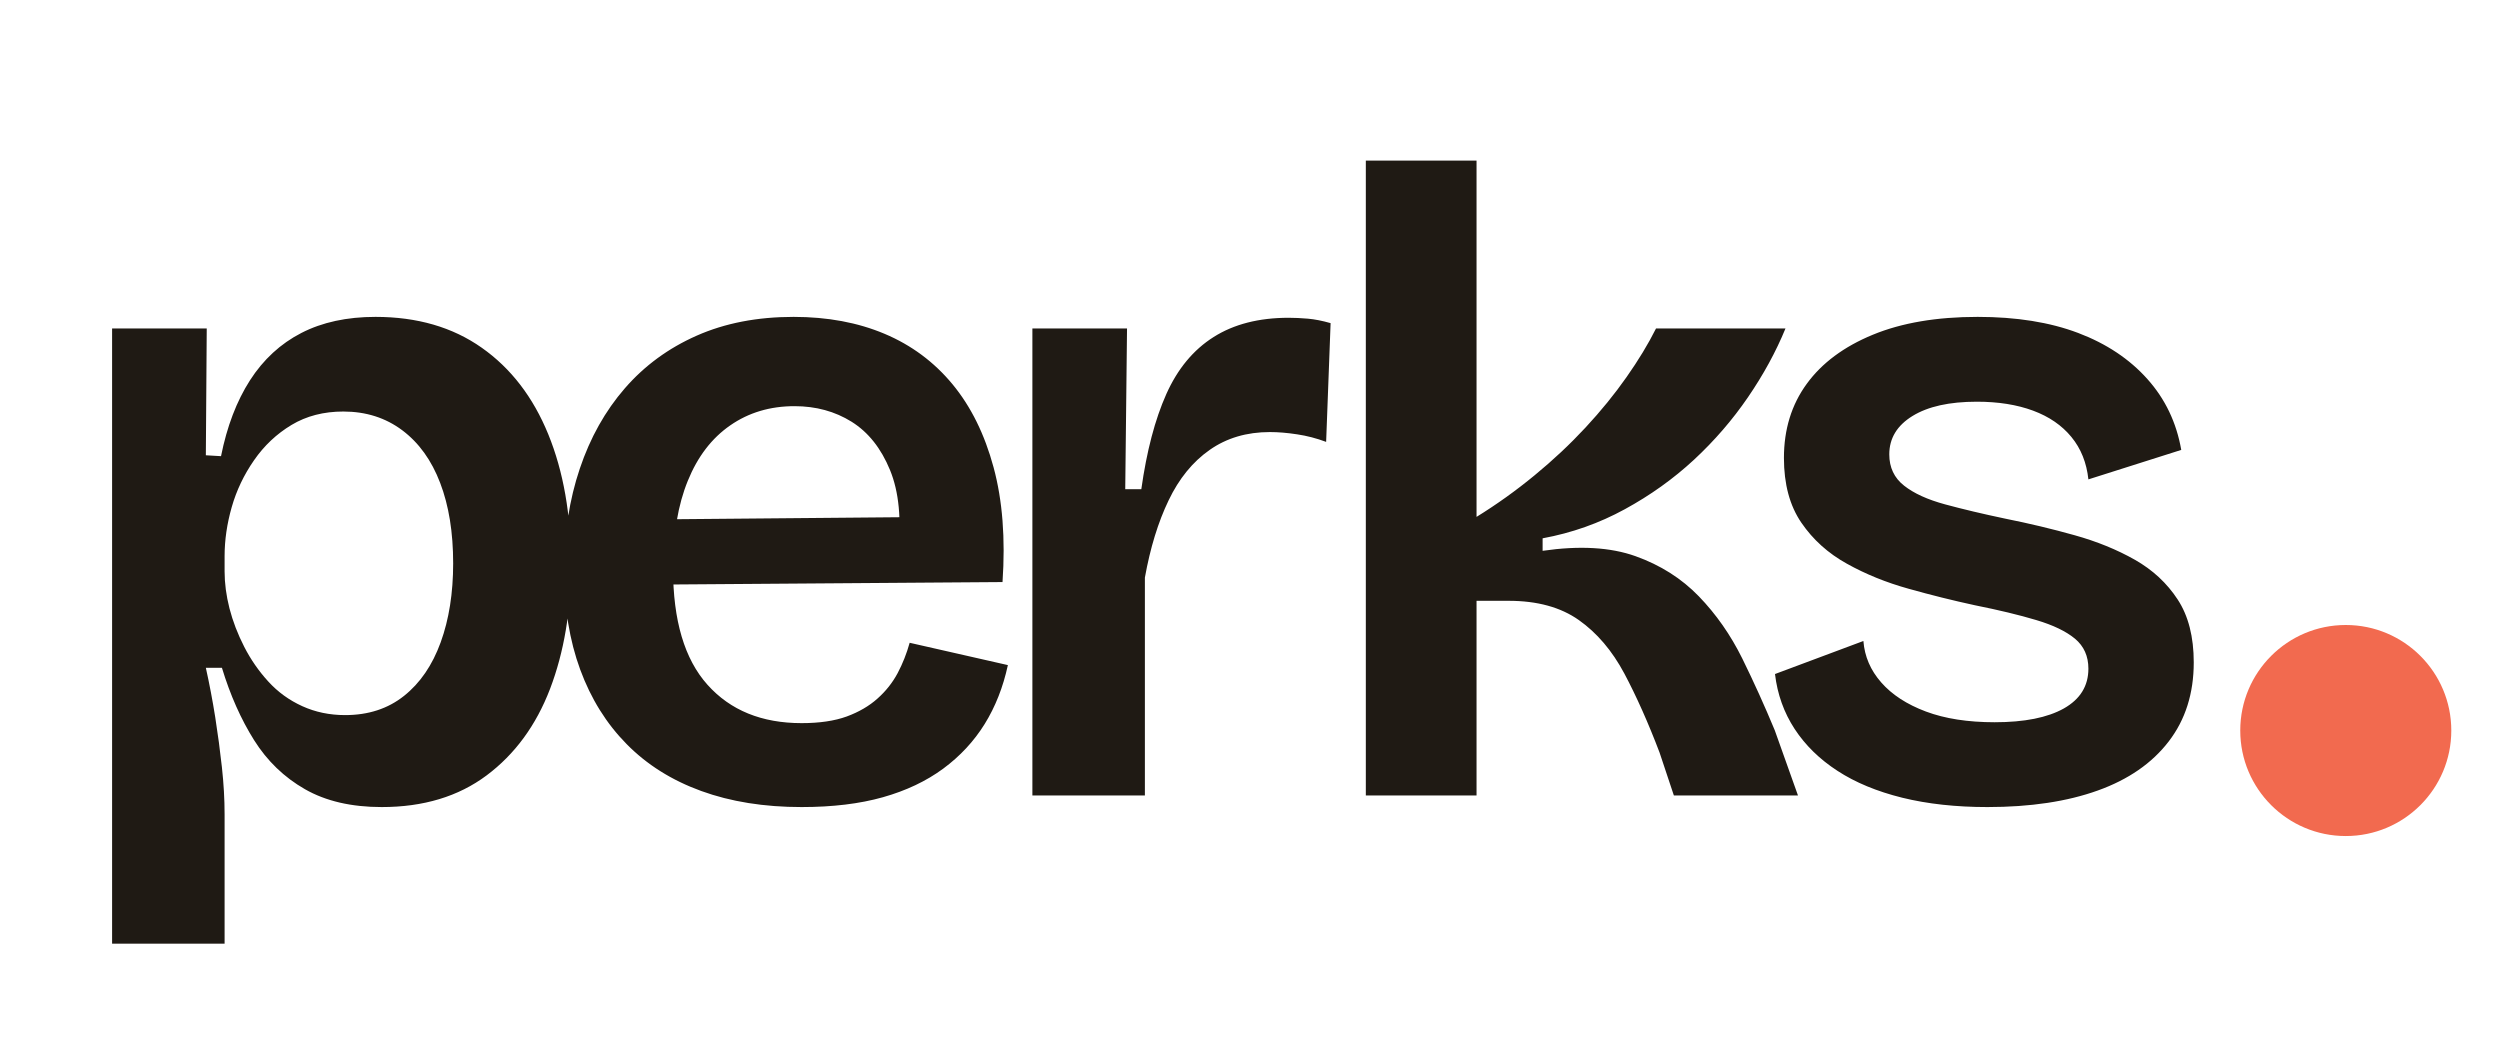
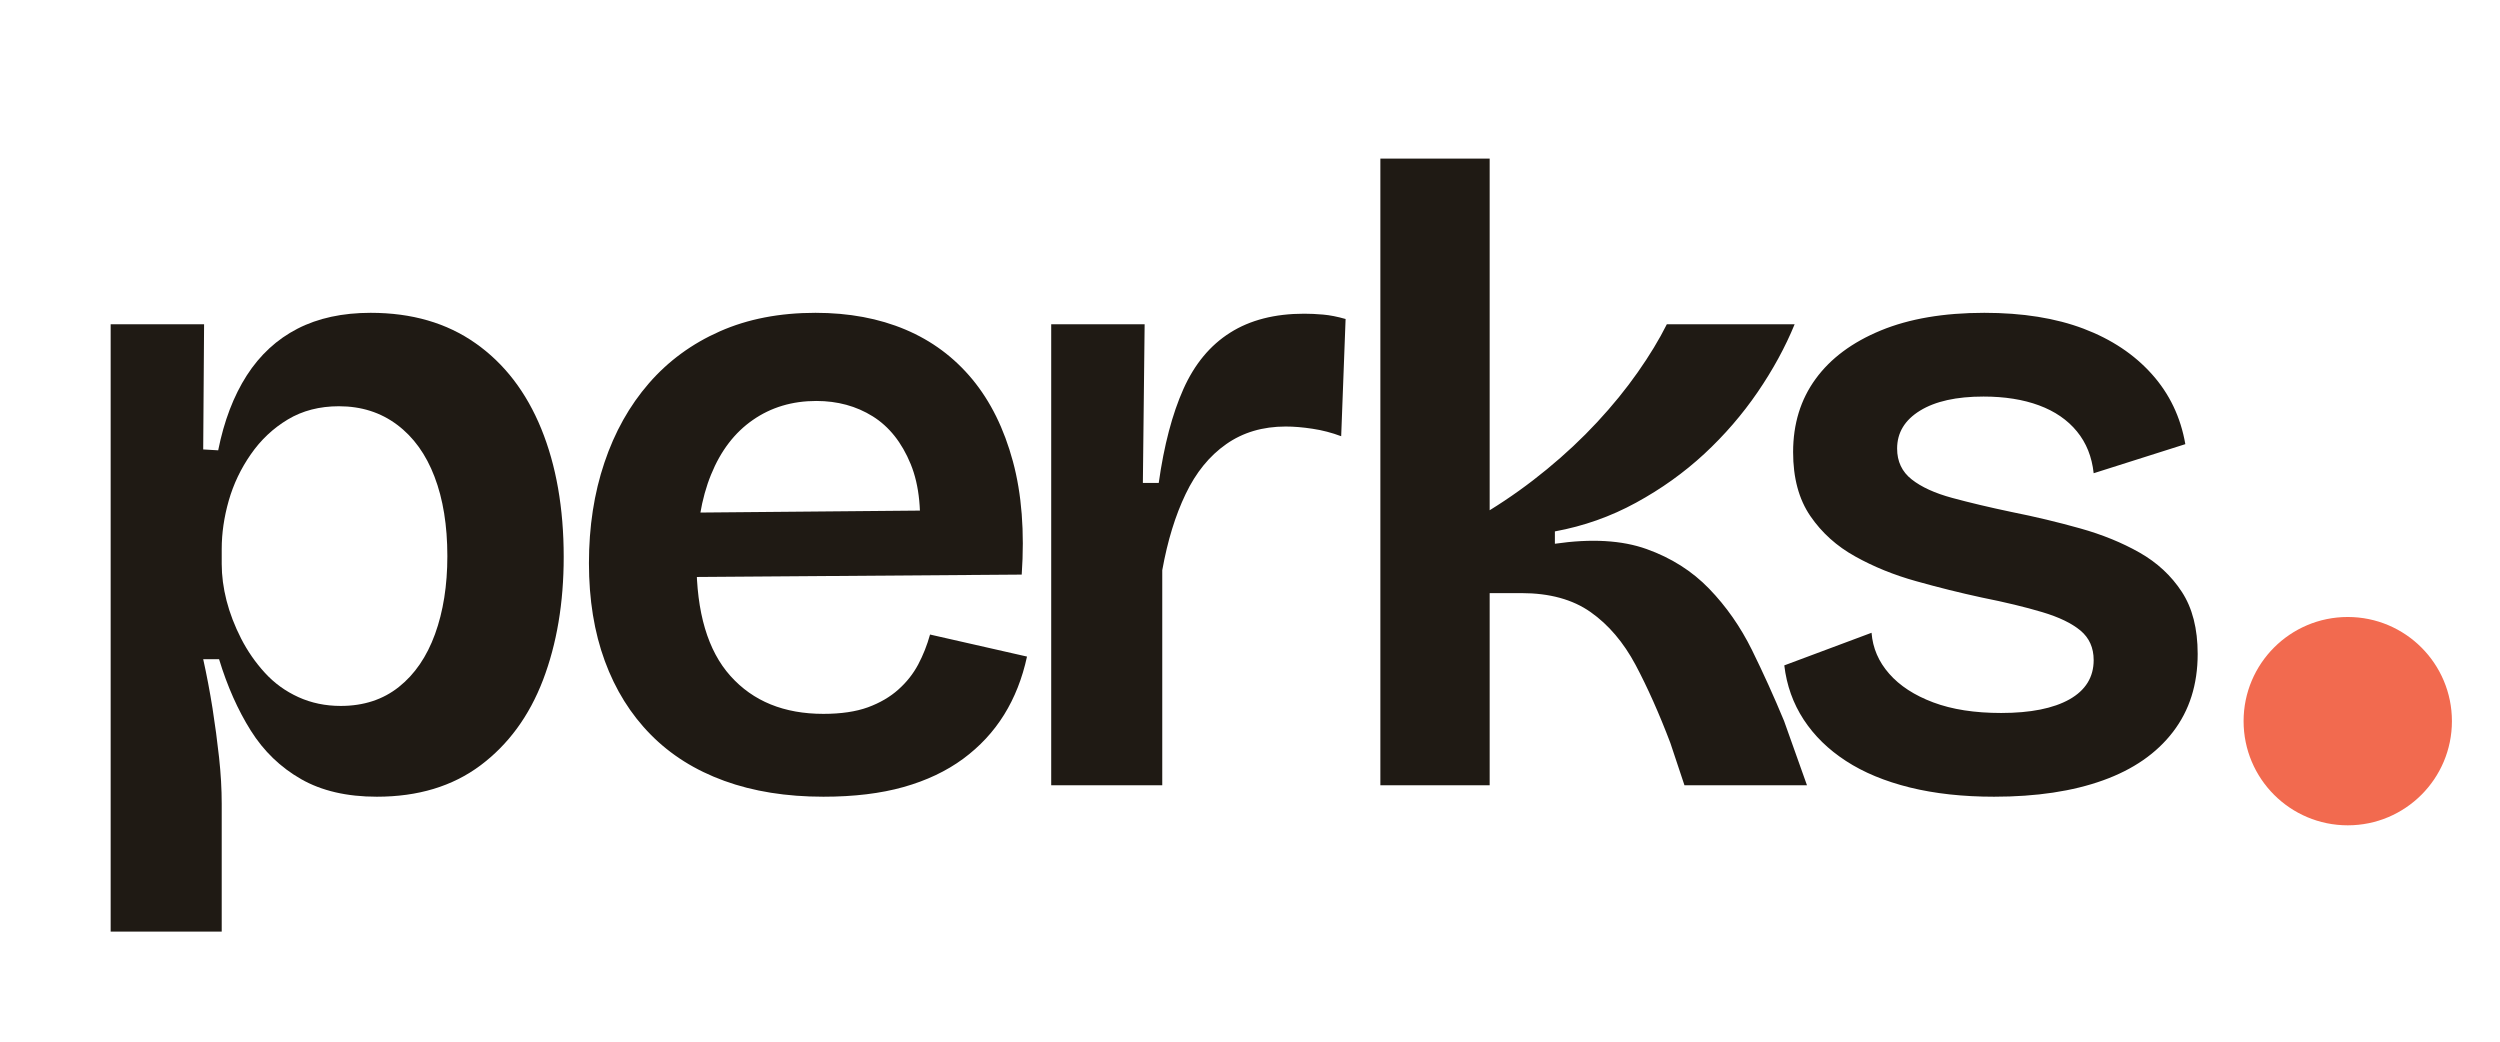
- <svg xmlns="http://www.w3.org/2000/svg" viewBox="0 0 308 130" width="308" height="130" role="img" aria-label="perks">
-   <path d="M27.67 116.26L13.81 116.26L13.81 69.62L13.81 40.47L25.47 40.47L25.36 56.09L27.23 56.20Q28.33 50.70 30.80 46.85Q33.28 43 37.13 41.02Q40.98 39.04 46.26 39.04L46.26 39.04Q53.96 39.04 59.35 42.84Q64.74 46.63 67.55 53.51Q70.35 60.38 70.35 69.51L70.35 69.51Q70.35 78.09 67.77 84.86Q65.18 91.62 59.95 95.53Q54.73 99.43 47.03 99.43L47.03 99.43Q41.42 99.43 37.57 97.23Q33.72 95.03 31.30 91.18Q28.88 87.33 27.34 82.27L27.34 82.27L25.36 82.27Q26.02 85.24 26.52 88.38Q27.01 91.51 27.34 94.53Q27.67 97.56 27.67 100.31L27.67 100.31L27.67 116.26ZM42.52 88.10L42.52 88.10Q46.81 88.10 49.78 85.73Q52.75 83.37 54.29 79.14Q55.83 74.90 55.83 69.40L55.83 69.40Q55.83 63.68 54.23 59.50Q52.64 55.32 49.56 53.01Q46.48 50.70 42.30 50.70L42.30 50.70Q38.67 50.70 35.92 52.35Q33.17 54 31.30 56.70Q29.43 59.39 28.55 62.47Q27.67 65.55 27.67 68.52L27.67 68.52L27.67 70.39Q27.67 72.59 28.27 74.95Q28.88 77.32 30.09 79.69Q31.30 82.05 33.06 83.97Q34.82 85.90 37.24 87Q39.66 88.10 42.52 88.10ZM98.76 99.43L98.76 99.43Q91.83 99.43 86.39 97.45Q80.94 95.47 77.20 91.67Q73.46 87.88 71.48 82.49Q69.50 77.10 69.50 70.28L69.50 70.28Q69.50 63.46 71.43 57.74Q73.35 52.02 76.98 47.84Q80.61 43.66 85.84 41.35Q91.06 39.04 97.77 39.04L97.77 39.04Q104.04 39.04 108.99 41.13Q113.94 43.22 117.35 47.34Q120.76 51.47 122.41 57.58Q124.06 63.68 123.51 71.71L123.51 71.71L78.52 72.04L78.52 64.01L115.48 63.68L110.64 68.19Q111.30 61.92 109.65 57.91Q108.00 53.89 104.92 51.96Q101.84 50.04 97.88 50.04L97.88 50.04Q93.37 50.04 89.96 52.41Q86.55 54.77 84.74 59.23Q82.92 63.68 82.92 70.06L82.92 70.06Q82.92 79.63 87.16 84.36Q91.39 89.09 98.76 89.09L98.76 89.09Q102.06 89.09 104.32 88.27Q106.57 87.44 108.11 86.06Q109.65 84.69 110.59 82.93Q111.52 81.17 112.07 79.19L112.07 79.19L124.17 81.94Q123.29 86.01 121.31 89.20Q119.33 92.39 116.20 94.70Q113.06 97.01 108.77 98.22Q104.48 99.43 98.76 99.43ZM141.05 98L127.19 98L127.19 69.18L127.19 40.47L138.85 40.47L138.63 60.27L140.61 60.27Q141.60 53.23 143.69 48.55Q145.78 43.88 149.52 41.52Q153.26 39.15 158.76 39.15L158.76 39.15Q159.86 39.15 161.13 39.26Q162.39 39.37 163.93 39.81L163.93 39.81L163.38 54.44Q161.62 53.78 159.81 53.51Q157.99 53.23 156.45 53.23L156.45 53.23Q152.16 53.23 149.03 55.43Q145.89 57.63 143.97 61.65Q142.04 65.66 141.05 71.16L141.05 71.16L141.05 98ZM181.91 98L168.27 98L168.27 19.79L181.91 19.79L181.91 63.68Q185.65 61.37 189.06 58.56Q192.47 55.76 195.33 52.68Q198.19 49.60 200.39 46.46Q202.59 43.33 204.02 40.47L204.02 40.47L219.97 40.47Q218.21 44.76 215.35 48.94Q212.49 53.12 208.70 56.64Q204.90 60.16 200.17 62.74Q195.44 65.33 190.05 66.32L190.05 66.32L190.05 67.86Q196.87 66.87 201.49 68.52Q206.11 70.17 209.30 73.47Q212.49 76.77 214.64 81.11Q216.78 85.46 218.65 89.97L218.65 89.97L221.51 98L206.22 98L204.46 92.72Q202.37 87.22 200.12 82.98Q197.86 78.75 194.51 76.39Q191.15 74.02 185.87 74.02L185.87 74.02L181.91 74.02L181.91 98ZM244.86 99.43L244.86 99.43Q239.03 99.43 234.36 98.28Q229.68 97.12 226.38 94.97Q223.08 92.83 221.10 89.81Q219.12 86.78 218.68 83.04L218.68 83.04L229.57 78.97Q229.79 81.83 231.77 84.08Q233.75 86.34 237.27 87.66Q240.79 88.98 245.74 88.98L245.74 88.98Q251.24 88.98 254.27 87.28Q257.29 85.57 257.29 82.38L257.29 82.38Q257.29 80.07 255.64 78.69Q253.99 77.32 250.86 76.39Q247.72 75.45 243.32 74.57L243.32 74.57Q239.25 73.69 235.13 72.53Q231.00 71.38 227.54 69.45Q224.07 67.53 221.93 64.40Q219.78 61.26 219.78 56.42L219.78 56.42Q219.78 51.14 222.59 47.29Q225.39 43.44 230.73 41.24Q236.06 39.04 243.65 39.04L243.65 39.04Q250.80 39.04 256.03 41.02Q261.25 43 264.55 46.69Q267.85 50.37 268.73 55.43L268.73 55.43L257.29 59.06Q256.96 55.98 255.20 53.84Q253.44 51.69 250.47 50.59Q247.50 49.49 243.54 49.49L243.54 49.49Q238.48 49.49 235.62 51.25Q232.76 53.01 232.76 55.98L232.76 55.98Q232.76 58.40 234.58 59.83Q236.39 61.26 239.64 62.14Q242.88 63.02 247.06 63.90L247.06 63.90Q251.46 64.78 255.59 65.94Q259.71 67.09 263.01 68.96Q266.31 70.83 268.29 73.86Q270.27 76.88 270.27 81.61L270.27 81.61Q270.27 87.33 267.19 91.34Q264.11 95.36 258.45 97.39Q252.78 99.43 244.86 99.43Z" fill="#1f1a14" />
-   <circle cx="289" cy="90" r="13" fill="#f26a4f" />
+ <svg xmlns="http://www.w3.org/2000/svg" viewBox="0 0 312 130" width="312" height="130" role="img" aria-label="perks">
+   <path d="M27.67 116.26L13.81 116.26L13.81 69.62L13.81 40.47L25.47 40.47L25.36 56.09L27.23 56.20Q28.33 50.70 30.80 46.85Q33.28 43 37.13 41.02Q40.98 39.04 46.26 39.04L46.26 39.04Q53.96 39.04 59.35 42.84Q64.74 46.63 67.55 53.51Q70.35 60.38 70.35 69.51L70.35 69.51Q70.35 78.09 67.77 84.86Q65.18 91.62 59.95 95.53Q54.73 99.43 47.03 99.43L47.03 99.43Q41.42 99.43 37.57 97.23Q33.72 95.03 31.30 91.18Q28.88 87.33 27.34 82.27L27.34 82.27L25.36 82.27Q26.02 85.24 26.52 88.38Q27.01 91.51 27.34 94.53Q27.67 97.56 27.67 100.31L27.67 100.31L27.67 116.26ZM42.52 88.10L42.52 88.10Q46.81 88.10 49.78 85.73Q52.75 83.37 54.29 79.14Q55.83 74.90 55.83 69.40L55.83 69.40Q55.83 63.68 54.23 59.50Q52.64 55.32 49.56 53.01Q46.48 50.70 42.30 50.70L42.30 50.70Q38.67 50.70 35.92 52.35Q33.17 54 31.30 56.70Q29.43 59.39 28.55 62.47Q27.67 65.55 27.67 68.52L27.67 68.52L27.67 70.39Q27.67 72.59 28.27 74.95Q28.88 77.32 30.09 79.69Q31.30 82.05 33.06 83.97Q34.82 85.90 37.24 87Q39.66 88.10 42.52 88.10Z" fill="#1f1a14" />
+   <path d="M98.76 99.43L98.76 99.43Q91.83 99.43 86.39 97.45Q80.94 95.47 77.20 91.67Q73.46 87.88 71.48 82.49Q69.50 77.10 69.50 70.28L69.50 70.28Q69.50 63.46 71.43 57.74Q73.35 52.02 76.98 47.84Q80.61 43.66 85.84 41.35Q91.06 39.04 97.77 39.04L97.77 39.04Q104.04 39.04 108.99 41.13Q113.94 43.22 117.35 47.34Q120.76 51.47 122.41 57.58Q124.06 63.68 123.51 71.71L123.51 71.71L78.52 72.04L78.52 64.01L115.48 63.68L110.64 68.19Q111.30 61.92 109.65 57.91Q108.00 53.89 104.92 51.96Q101.84 50.04 97.88 50.04L97.88 50.04Q93.37 50.04 89.96 52.41Q86.55 54.77 84.74 59.23Q82.92 63.68 82.92 70.06L82.92 70.06Q82.92 79.63 87.16 84.36Q91.39 89.09 98.76 89.09L98.76 89.09Q102.06 89.09 104.32 88.27Q106.57 87.44 108.11 86.06Q109.65 84.69 110.59 82.93Q111.52 81.17 112.07 79.19L112.07 79.19L124.17 81.94Q123.29 86.01 121.31 89.20Q119.33 92.39 116.20 94.70Q113.06 97.01 108.77 98.22Q104.48 99.43 98.76 99.43ZM141.05 98L127.19 98L127.19 69.18L127.19 40.47L138.85 40.47L138.63 60.27L140.61 60.27Q141.60 53.23 143.69 48.55Q145.78 43.88 149.52 41.52Q153.26 39.15 158.76 39.15L158.76 39.15Q159.86 39.15 161.13 39.26Q162.39 39.37 163.93 39.81L163.93 39.81L163.38 54.44Q161.62 53.78 159.81 53.51Q157.99 53.23 156.45 53.23L156.45 53.23Q152.16 53.23 149.03 55.43Q145.89 57.63 143.97 61.65Q142.04 65.66 141.05 71.16L141.05 71.16L141.05 98ZM181.91 98L168.27 98L168.27 19.79L181.91 19.79L181.91 63.68Q185.65 61.37 189.06 58.56Q192.47 55.76 195.33 52.68Q198.19 49.60 200.39 46.46Q202.59 43.33 204.02 40.47L204.02 40.47L219.97 40.47Q218.21 44.76 215.35 48.94Q212.49 53.12 208.70 56.64Q204.90 60.16 200.17 62.74Q195.44 65.33 190.05 66.32L190.05 66.32L190.05 67.86Q196.87 66.87 201.49 68.52Q206.11 70.17 209.30 73.47Q212.49 76.77 214.64 81.11Q216.78 85.46 218.65 89.97L218.65 89.97L221.51 98L206.22 98L204.46 92.72Q202.37 87.22 200.12 82.98Q197.86 78.75 194.51 76.39Q191.15 74.02 185.87 74.02L185.87 74.02L181.91 74.02L181.91 98ZM244.86 99.43L244.86 99.43Q239.03 99.43 234.36 98.28Q229.68 97.12 226.38 94.97Q223.08 92.83 221.10 89.81Q219.12 86.78 218.68 83.04L218.68 83.04L229.57 78.97Q229.79 81.83 231.77 84.08Q233.75 86.34 237.27 87.66Q240.79 88.98 245.74 88.98L245.74 88.98Q251.24 88.98 254.27 87.28Q257.29 85.57 257.29 82.38L257.29 82.38Q257.29 80.07 255.64 78.69Q253.99 77.32 250.86 76.39Q247.72 75.45 243.32 74.57L243.32 74.57Q239.25 73.69 235.13 72.53Q231.00 71.38 227.54 69.45Q224.07 67.53 221.93 64.40Q219.78 61.26 219.78 56.42L219.78 56.42Q219.78 51.14 222.59 47.29Q225.39 43.44 230.73 41.24Q236.06 39.04 243.65 39.04L243.65 39.04Q250.80 39.04 256.03 41.02Q261.25 43 264.55 46.69Q267.85 50.37 268.73 55.43L268.73 55.43L257.29 59.06Q256.96 55.98 255.20 53.84Q253.44 51.69 250.47 50.59Q247.50 49.49 243.54 49.49L243.54 49.49Q238.48 49.49 235.62 51.25Q232.76 53.01 232.76 55.98L232.76 55.98Q232.76 58.40 234.58 59.83Q236.39 61.26 239.64 62.14Q242.88 63.02 247.06 63.90L247.06 63.90Q251.46 64.78 255.59 65.94Q259.71 67.09 263.01 68.96Q266.31 70.83 268.29 73.86Q270.27 76.88 270.27 81.61L270.27 81.61Q270.27 87.33 267.19 91.34Q264.11 95.36 258.45 97.39Q252.78 99.43 244.86 99.43Z" fill="#1f1a14" transform="translate(4,0)" />
+   <circle cx="293" cy="90" r="13" fill="#f26a4f" />
</svg>
